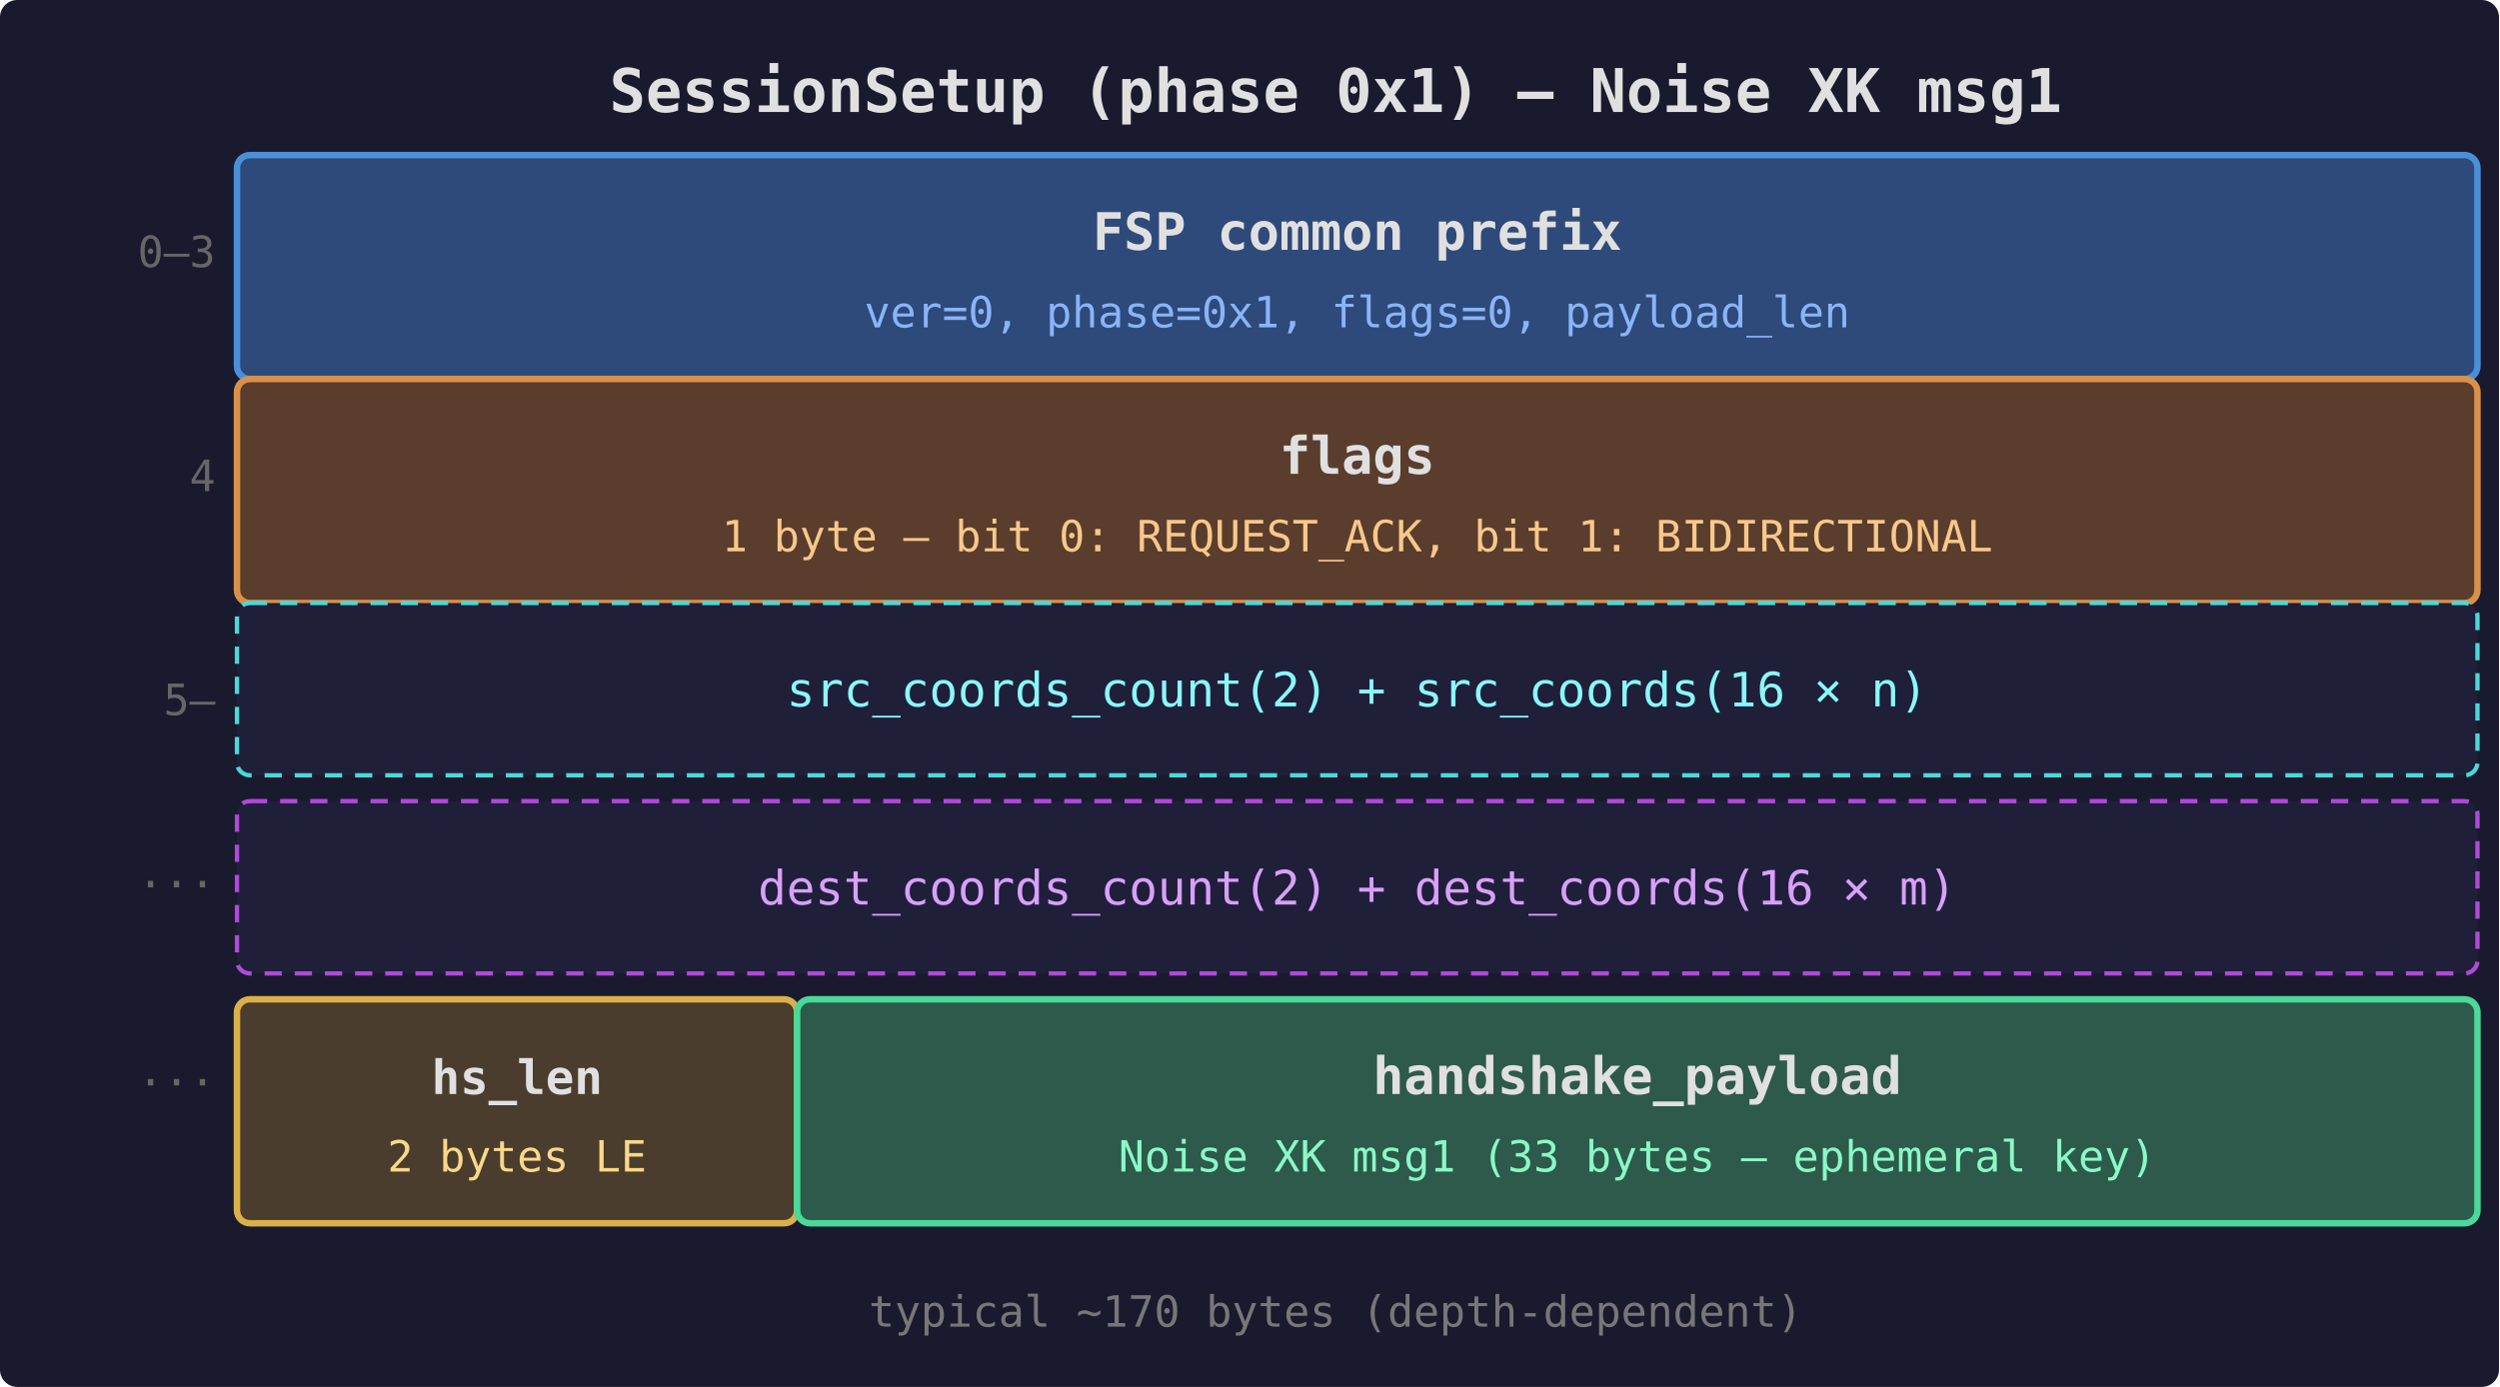
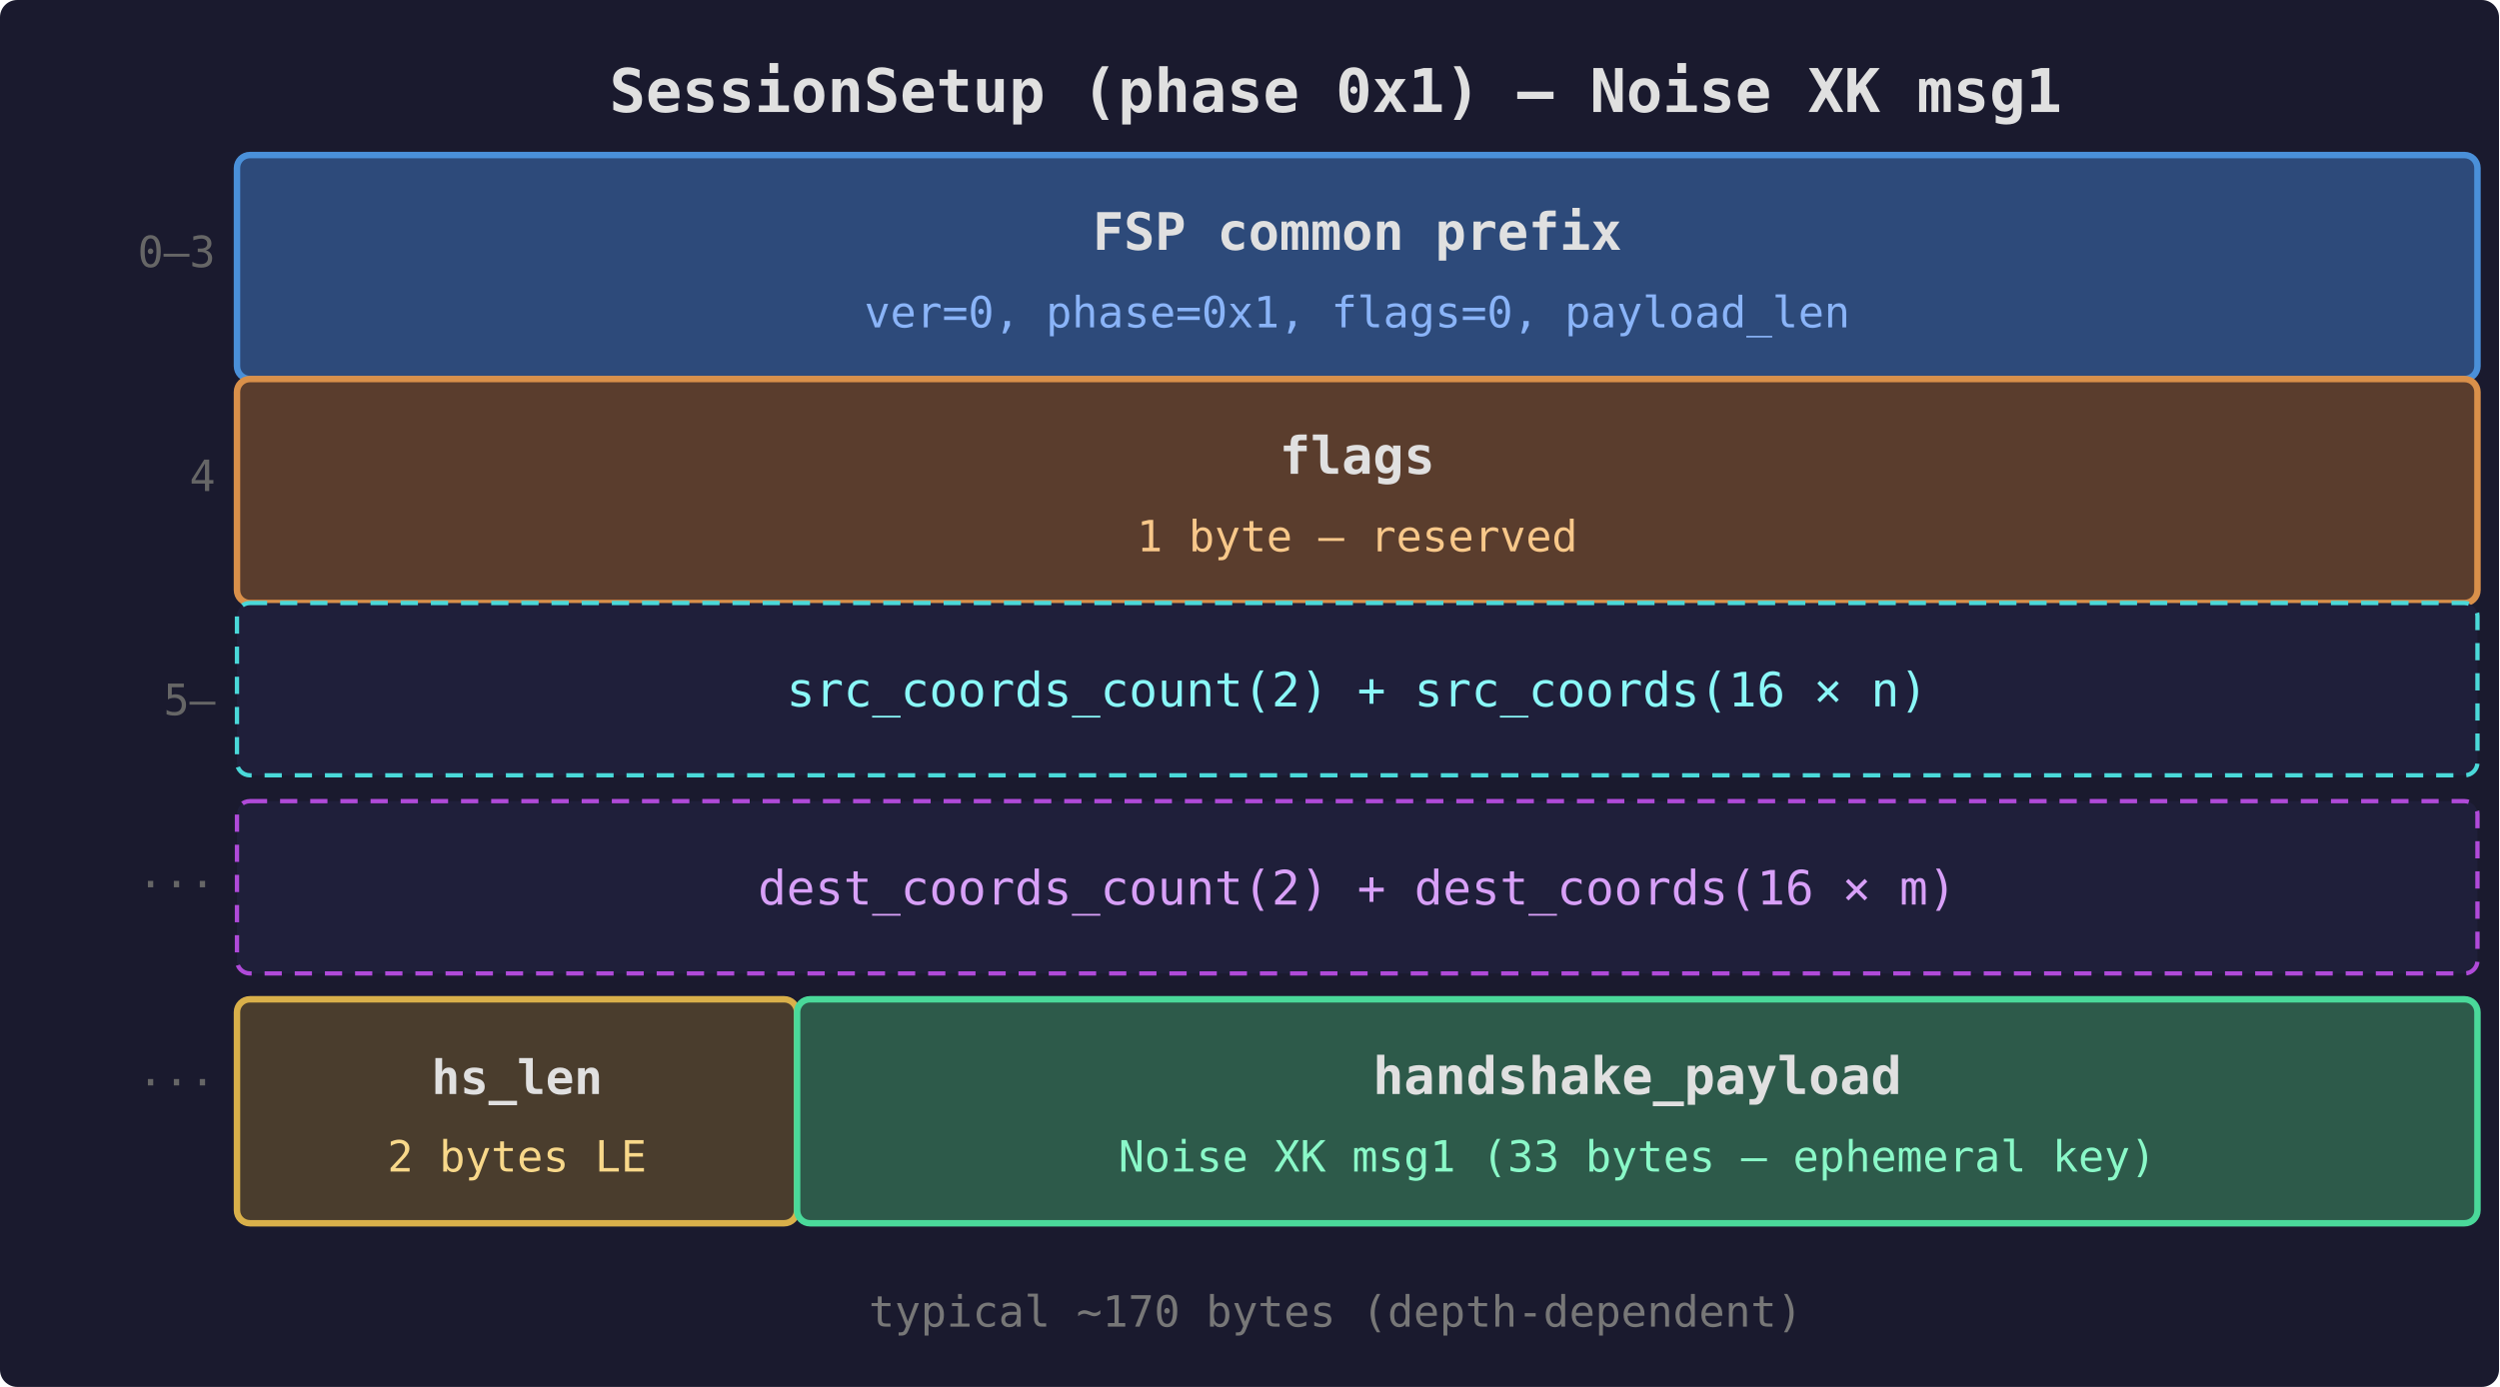
<svg xmlns="http://www.w3.org/2000/svg" viewBox="0 0 580 322" font-family="monospace" font-size="13">
  <rect width="580" height="322" fill="#1a1a2e" rx="4" />
  <text x="310" y="26" fill="#e0e0e0" text-anchor="middle" font-size="14" font-weight="bold">SessionSetup (phase 0x1) — Noise XK msg1</text>
  <text x="50" y="62" fill="#666" font-size="10" text-anchor="end">0–3</text>
  <rect x="55" y="36" width="520" height="52" fill="#2d4a7a" stroke="#4a90d9" stroke-width="1.5" rx="3" />
  <text x="315" y="58" fill="#e0e0e0" text-anchor="middle" font-size="12" font-weight="bold">FSP common prefix</text>
  <text x="315" y="76" fill="#8ab4f8" text-anchor="middle" font-size="10">ver=0, phase=0x1, flags=0, payload_len</text>
  <text x="50" y="114" fill="#666" font-size="10" text-anchor="end">4</text>
  <rect x="55" y="88" width="520" height="52" fill="#5a3d2d" stroke="#d9904a" stroke-width="1.5" rx="3" />
  <text x="315" y="110" fill="#e0e0e0" text-anchor="middle" font-size="12" font-weight="bold">flags</text>
-   <text x="315" y="128" fill="#f8c88a" text-anchor="middle" font-size="10">1 byte — bit 0: REQUEST_ACK, bit 1: BIDIRECTIONAL</text>
+   <text x="315" y="128" fill="#f8c88a" text-anchor="middle" font-size="10">1 byte — reserved</text>
  <text x="50" y="166" fill="#666" font-size="10" text-anchor="end">5–</text>
  <rect x="55" y="140" width="520" height="40" fill="#1f1f3a" stroke="#4ad9d9" stroke-width="1" stroke-dasharray="4,3" rx="3" />
  <text x="315" y="164" fill="#8af8f8" text-anchor="middle" font-size="11">src_coords_count(2) + src_coords(16 × n)</text>
  <text x="50" y="206" fill="#666" font-size="10" text-anchor="end">...</text>
  <rect x="55" y="186" width="520" height="40" fill="#1f1f3a" stroke="#b04ad9" stroke-width="1" stroke-dasharray="4,3" rx="3" />
  <text x="315" y="210" fill="#d8a0f8" text-anchor="middle" font-size="11">dest_coords_count(2) + dest_coords(16 × m)</text>
  <text x="50" y="252" fill="#666" font-size="10" text-anchor="end">...</text>
  <rect x="55" y="232" width="130" height="52" fill="#4a3d2d" stroke="#d9b04a" stroke-width="1.5" rx="3" />
  <text x="120" y="254" fill="#e0e0e0" text-anchor="middle" font-size="11" font-weight="bold">hs_len</text>
  <text x="120" y="272" fill="#f8d88a" text-anchor="middle" font-size="10">2 bytes LE</text>
  <rect x="185" y="232" width="390" height="52" fill="#2d5a4a" stroke="#4ad99a" stroke-width="1.5" rx="3" />
  <text x="380" y="254" fill="#e0e0e0" text-anchor="middle" font-size="12" font-weight="bold">handshake_payload</text>
  <text x="380" y="272" fill="#8af8c8" text-anchor="middle" font-size="10">Noise XK msg1 (33 bytes — ephemeral key)</text>
  <text x="310" y="308" fill="#777" font-size="10" text-anchor="middle">typical ~170 bytes (depth-dependent)</text>
</svg>
